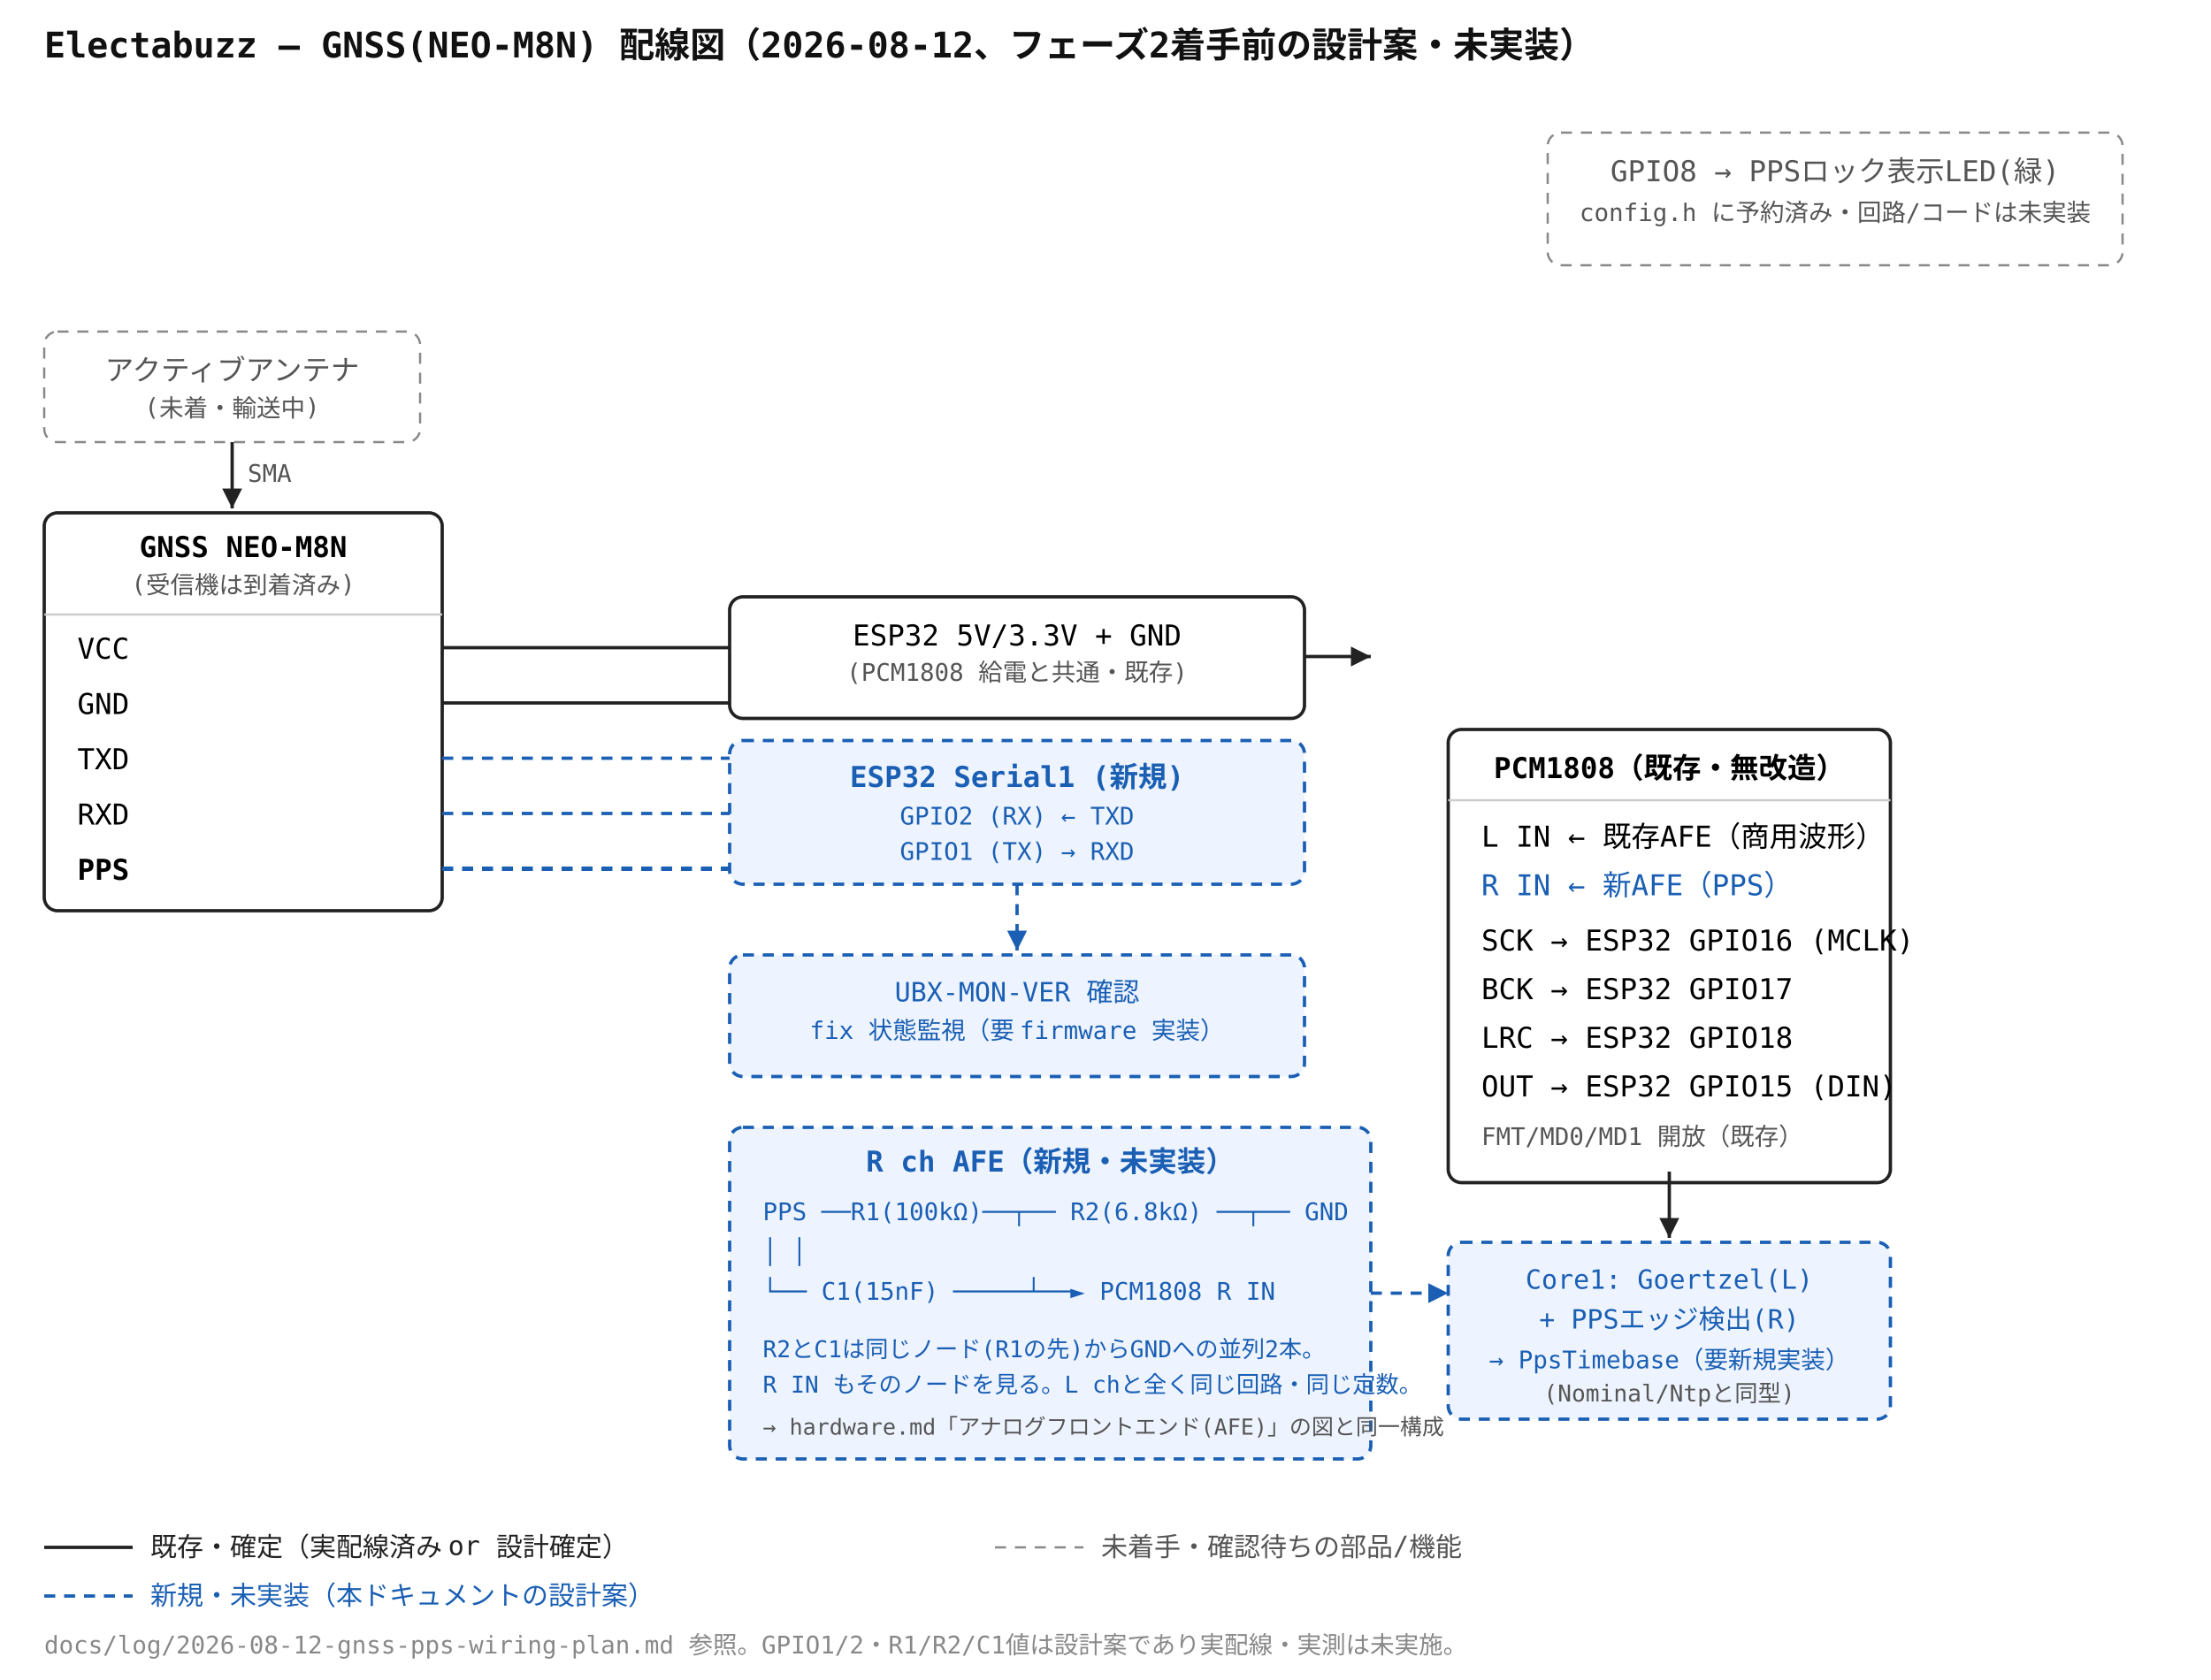
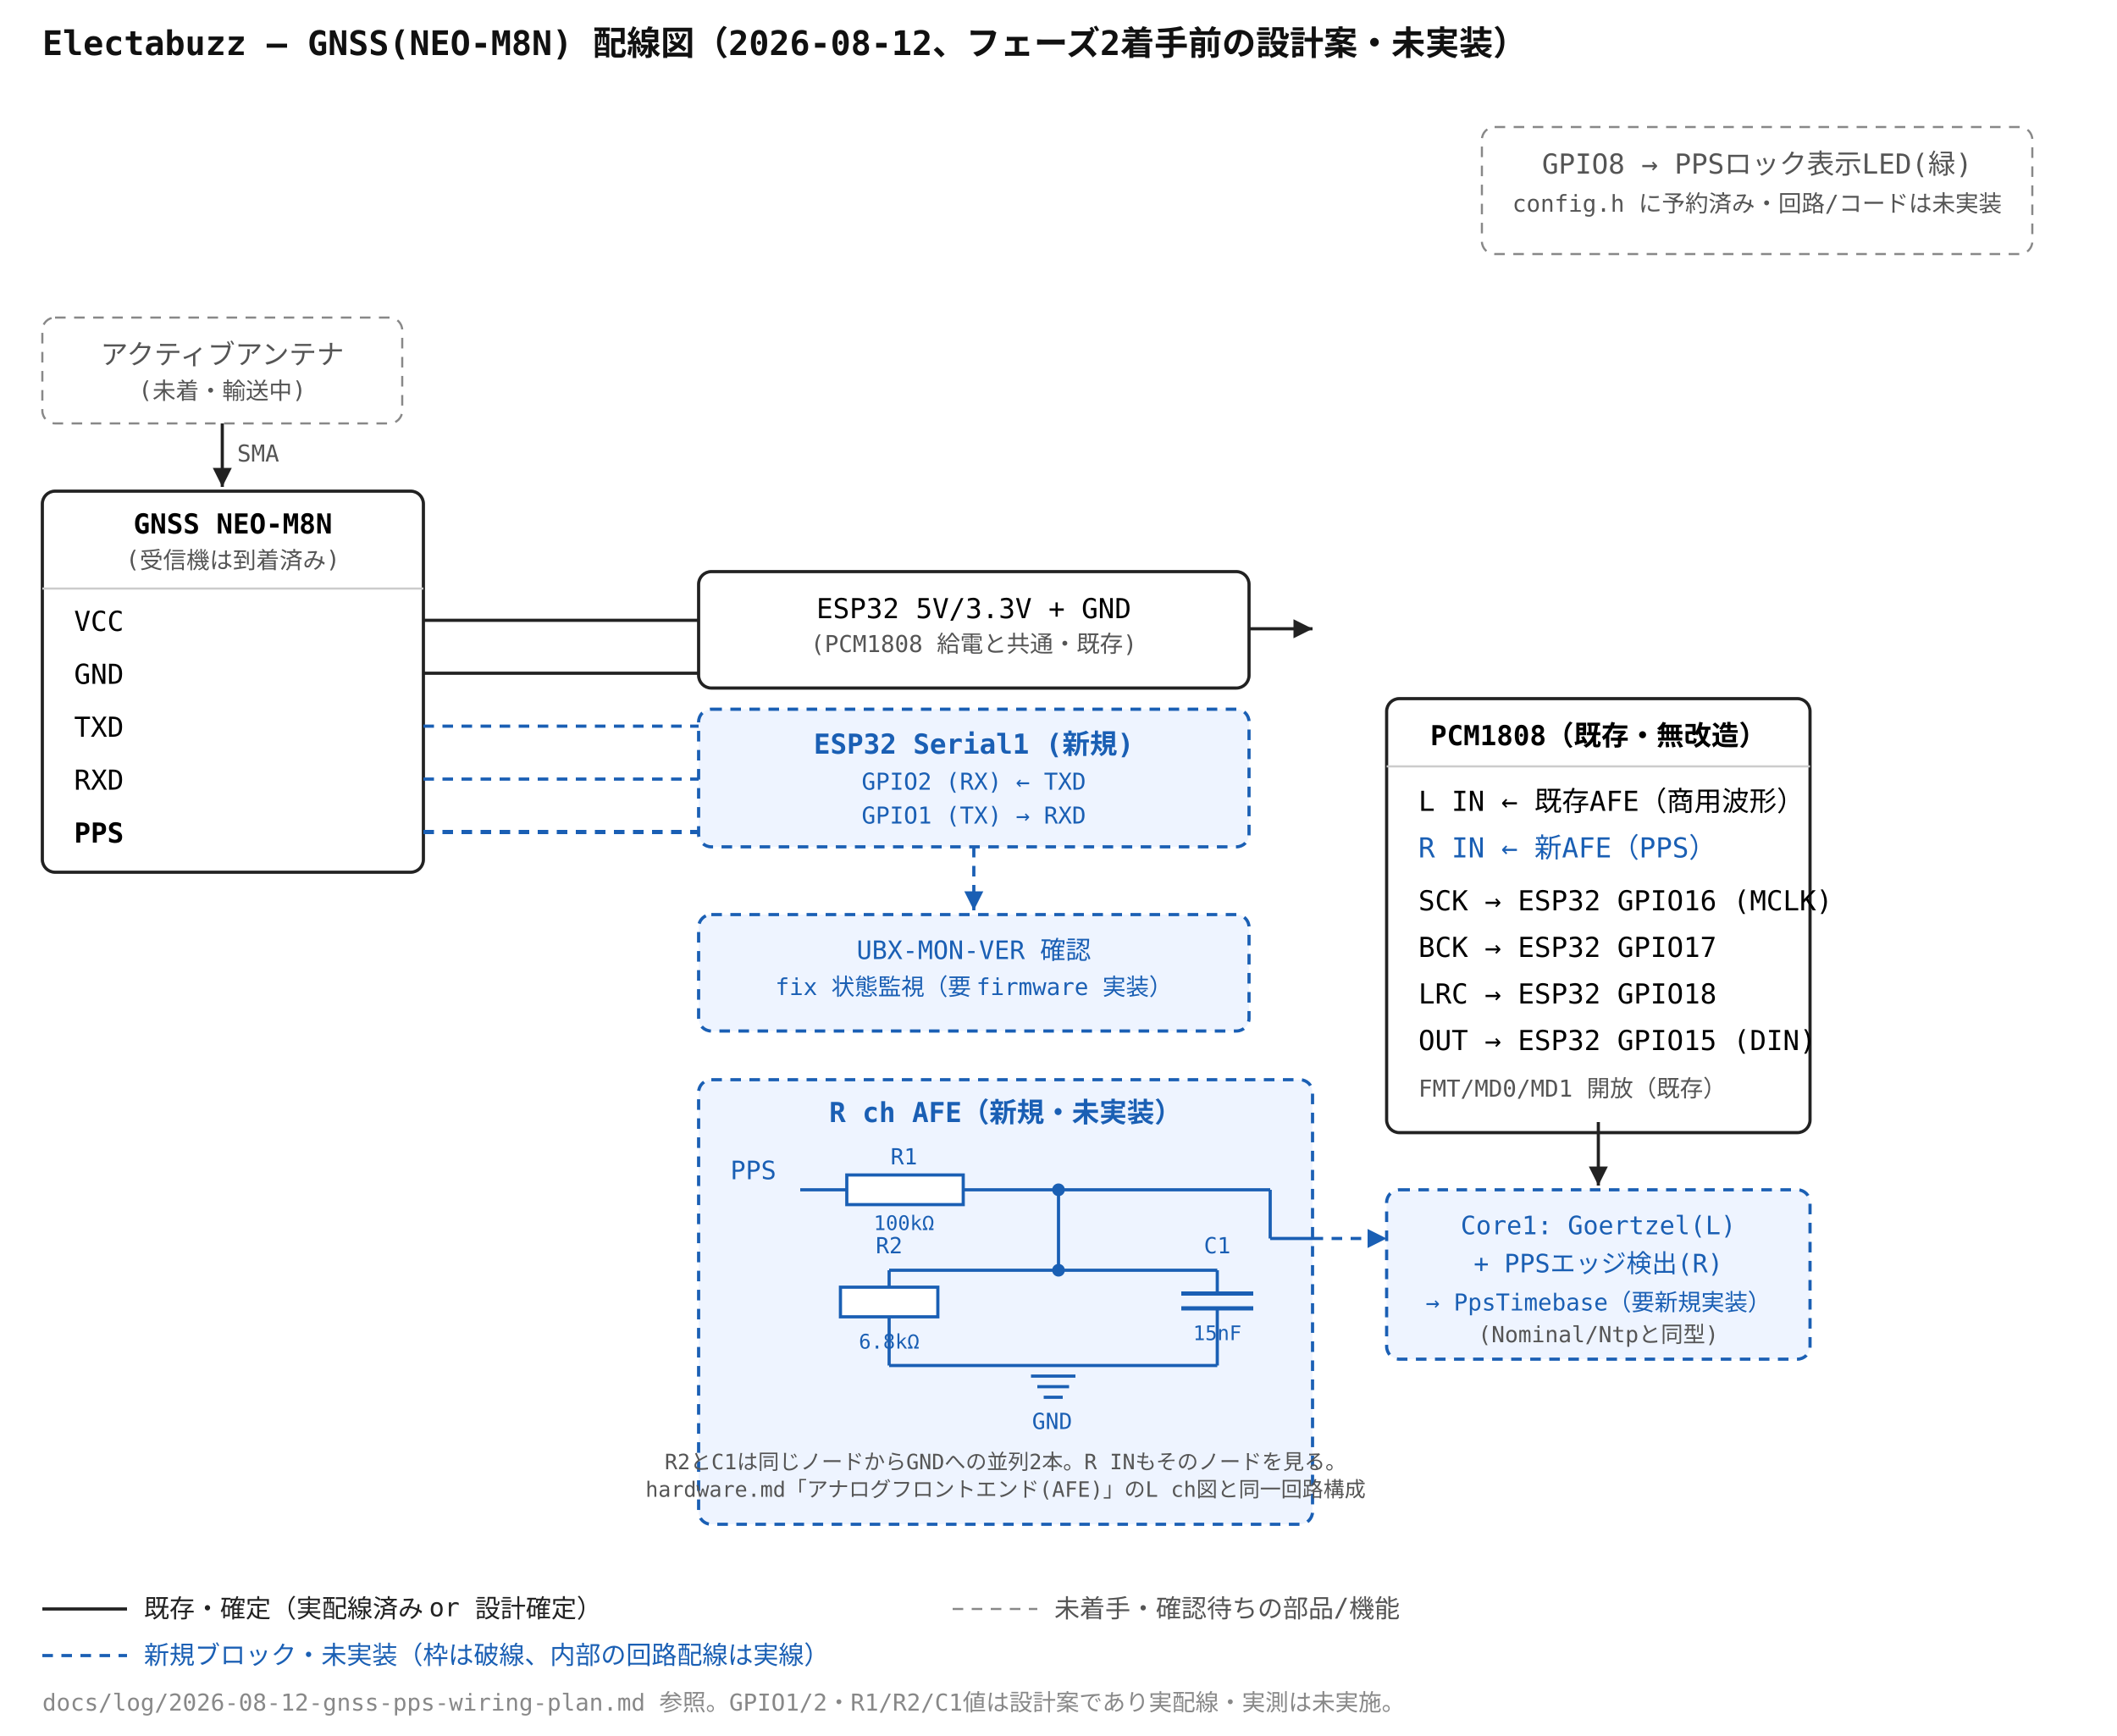
- <svg xmlns="http://www.w3.org/2000/svg" viewBox="0 0 1000 760" font-family="Menlo, Consolas, monospace" font-size="13">
+ <svg xmlns="http://www.w3.org/2000/svg" viewBox="0 0 1000 820" font-family="Menlo, Consolas, monospace" font-size="13">
  <defs>
    <marker id="arrowBlack" markerWidth="8" markerHeight="8" refX="6" refY="3" orient="auto">
      <path d="M0,0 L6,3 L0,6 Z" fill="#222" />
    </marker>
    <marker id="arrowBlue" markerWidth="8" markerHeight="8" refX="6" refY="3" orient="auto">
      <path d="M0,0 L6,3 L0,6 Z" fill="#1a5fb4" />
    </marker>
  </defs>
-   <rect x="0" y="0" width="1000" height="760" fill="#ffffff" />
+   <rect x="0" y="0" width="1000" height="820" fill="#ffffff" />
+   <defs>
+     <marker id="dotBlue" markerWidth="6" markerHeight="6" refX="3" refY="3">
+       <circle cx="3" cy="3" r="2.6" fill="#1a5fb4" />
+     </marker>
+   </defs>
  <text x="20" y="26" font-size="16" font-weight="bold" fill="#111">
    Electabuzz — GNSS(NEO-M8N) 配線図（2026-08-12、フェーズ2着手前の設計案・未実装）
  </text>
  <rect x="20" y="150" width="170" height="50" rx="6" fill="#fff" stroke="#888" stroke-dasharray="5,4" />
  <text x="105" y="172" text-anchor="middle" fill="#555">アクティブアンテナ</text>
  <text x="105" y="188" text-anchor="middle" fill="#555" font-size="11">(未着・輸送中)</text>
  <line x1="105" y1="200" x2="105" y2="230" stroke="#222" stroke-width="1.5" marker-end="url(#arrowBlack)" />
  <text x="112" y="218" fill="#555" font-size="11">SMA</text>
  <rect x="20" y="232" width="180" height="180" rx="6" fill="#fff" stroke="#222" stroke-width="1.5" />
  <text x="110" y="252" text-anchor="middle" font-weight="bold">GNSS NEO-M8N</text>
  <text x="110" y="268" text-anchor="middle" font-size="11" fill="#555">(受信機は到着済み)</text>
  <line x1="20" y1="278" x2="200" y2="278" stroke="#ccc" />
  <text x="35" y="298">VCC</text>
  <text x="35" y="323">GND</text>
  <text x="35" y="348">TXD</text>
  <text x="35" y="373">RXD</text>
  <text x="35" y="398" font-weight="bold">PPS</text>
  <line x1="200" y1="293" x2="330" y2="293" stroke="#222" stroke-width="1.5" />
  <line x1="200" y1="318" x2="330" y2="318" stroke="#222" stroke-width="1.5" />
  <line x1="200" y1="343" x2="330" y2="343" stroke="#1a5fb4" stroke-width="1.5" stroke-dasharray="5,4" />
  <line x1="200" y1="368" x2="330" y2="368" stroke="#1a5fb4" stroke-width="1.5" stroke-dasharray="5,4" />
  <line x1="200" y1="393" x2="330" y2="393" stroke="#1a5fb4" stroke-width="2" stroke-dasharray="5,4" />
  <rect x="330" y="270" width="260" height="55" rx="6" fill="#fff" stroke="#222" stroke-width="1.5" />
  <text x="460" y="292" text-anchor="middle">ESP32 5V/3.3V + GND</text>
  <text x="460" y="308" text-anchor="middle" font-size="11" fill="#555">(PCM1808 給電と共通・既存)</text>
  <line x1="590" y1="297" x2="620" y2="297" stroke="#222" stroke-width="1.5" marker-end="url(#arrowBlack)" />
  <rect x="330" y="335" width="260" height="65" rx="6" fill="#eef4ff" stroke="#1a5fb4" stroke-width="1.5" stroke-dasharray="5,4" />
  <text x="460" y="356" text-anchor="middle" font-weight="bold" fill="#1a5fb4">ESP32 Serial1 (新規)</text>
  <text x="460" y="373" text-anchor="middle" font-size="11" fill="#1a5fb4">GPIO2 (RX) ← TXD</text>
  <text x="460" y="389" text-anchor="middle" font-size="11" fill="#1a5fb4">GPIO1 (TX) → RXD</text>
  <line x1="460" y1="400" x2="460" y2="430" stroke="#1a5fb4" stroke-width="1.5" stroke-dasharray="5,4" marker-end="url(#arrowBlue)" />
  <rect x="330" y="432" width="260" height="55" rx="6" fill="#eef4ff" stroke="#1a5fb4" stroke-width="1.5" stroke-dasharray="5,4" />
  <text x="460" y="453" text-anchor="middle" font-size="12" fill="#1a5fb4">UBX-MON-VER 確認</text>
  <text x="460" y="470" text-anchor="middle" font-size="11" fill="#1a5fb4">fix 状態監視（要 firmware 実装）</text>
-   <rect x="330" y="510" width="290" height="150" rx="6" fill="#eef4ff" stroke="#1a5fb4" stroke-width="1.5" stroke-dasharray="5,4" />
+   <rect x="330" y="510" width="290" height="210" rx="6" fill="#eef4ff" stroke="#1a5fb4" stroke-width="1.5" stroke-dasharray="5,4" />
  <text x="475" y="530" text-anchor="middle" font-weight="bold" fill="#1a5fb4">R ch AFE（新規・未実装）</text>
-   <text x="345" y="552" font-size="11" fill="#1a5fb4" font-family="Menlo, Consolas, monospace">PPS ──R1(100kΩ)──┬── R2(6.8kΩ) ──┬── GND</text>
-   <text x="345" y="570" font-size="11" fill="#1a5fb4" font-family="Menlo, Consolas, monospace">                    │                 │</text>
-   <text x="345" y="588" font-size="11" fill="#1a5fb4" font-family="Menlo, Consolas, monospace">                    └── C1(15nF) ─────┴──► PCM1808 R IN</text>
-   <text x="345" y="614" font-size="10.5" fill="#1a5fb4">R2とC1は同じノード(R1の先)からGNDへの並列2本。</text>
-   <text x="345" y="630" font-size="10.5" fill="#1a5fb4">R IN もそのノードを見る。L chと全く同じ回路・同じ定数。</text>
-   <text x="345" y="649" font-size="10" fill="#555">→ hardware.md「アナログフロントエンド(AFE)」の図と同一構成</text>
+   <text x="345" y="557" font-size="12" fill="#1a5fb4">PPS</text>
+   <line x1="378" y1="562" x2="400" y2="562" stroke="#1a5fb4" stroke-width="1.5" />
+   <rect x="400" y="555" width="55" height="14" fill="#fff" stroke="#1a5fb4" stroke-width="1.5" />
+   <text x="427" y="550" text-anchor="middle" font-size="10.5" fill="#1a5fb4">R1</text>
+   <text x="427" y="581" text-anchor="middle" font-size="9.5" fill="#1a5fb4">100kΩ</text>
+   <line x1="455" y1="562" x2="500" y2="562" stroke="#1a5fb4" stroke-width="1.5" />
+   <circle cx="500" cy="562" r="3" fill="#1a5fb4" />
+   <line x1="500" y1="562" x2="600" y2="562" stroke="#1a5fb4" stroke-width="1.5" />
+   <line x1="600" y1="562" x2="600" y2="585" stroke="#1a5fb4" stroke-width="1.5" />
+   <line x1="600" y1="585" x2="620" y2="585" stroke="#1a5fb4" stroke-width="1.5" />
+   <line x1="500" y1="562" x2="500" y2="600" stroke="#1a5fb4" stroke-width="1.5" />
+   <circle cx="500" cy="600" r="3" fill="#1a5fb4" />
+   <line x1="500" y1="600" x2="420" y2="600" stroke="#1a5fb4" stroke-width="1.5" />
+   <text x="420" y="592" text-anchor="middle" font-size="10.5" fill="#1a5fb4">R2</text>
+   <line x1="420" y1="600" x2="420" y2="608" stroke="#1a5fb4" stroke-width="1.5" />
+   <rect x="397" y="608" width="46" height="14" fill="#fff" stroke="#1a5fb4" stroke-width="1.5" />
+   <line x1="420" y1="622" x2="420" y2="645" stroke="#1a5fb4" stroke-width="1.5" />
+   <text x="420" y="637" text-anchor="middle" font-size="9.5" fill="#1a5fb4">6.8kΩ</text>
+   <line x1="500" y1="600" x2="575" y2="600" stroke="#1a5fb4" stroke-width="1.5" />
+   <text x="575" y="592" text-anchor="middle" font-size="10.5" fill="#1a5fb4">C1</text>
+   <line x1="575" y1="600" x2="575" y2="611" stroke="#1a5fb4" stroke-width="1.5" />
+   <line x1="558" y1="611" x2="592" y2="611" stroke="#1a5fb4" stroke-width="2" />
+   <line x1="558" y1="618" x2="592" y2="618" stroke="#1a5fb4" stroke-width="2" />
+   <line x1="575" y1="618" x2="575" y2="645" stroke="#1a5fb4" stroke-width="1.5" />
+   <text x="575" y="633" text-anchor="middle" font-size="9.5" fill="#1a5fb4">15nF</text>
+   <line x1="420" y1="645" x2="575" y2="645" stroke="#1a5fb4" stroke-width="1.5" />
+   <line x1="487" y1="650" x2="508" y2="650" stroke="#1a5fb4" stroke-width="1.5" />
+   <line x1="490" y1="655" x2="505" y2="655" stroke="#1a5fb4" stroke-width="1.5" />
+   <line x1="493" y1="660" x2="502" y2="660" stroke="#1a5fb4" stroke-width="1.5" />
+   <text x="497" y="675" text-anchor="middle" font-size="10.5" fill="#1a5fb4">GND</text>
+   <text x="475" y="694" text-anchor="middle" font-size="10" fill="#555">R2とC1は同じノードからGNDへの並列2本。R INもそのノードを見る。</text>
+   <text x="475" y="707" text-anchor="middle" font-size="10" fill="#555">hardware.md「アナログフロントエンド(AFE)」のL ch図と同一回路構成</text>
  <line x1="620" y1="585" x2="655" y2="585" stroke="#1a5fb4" stroke-width="1.5" stroke-dasharray="5,4" marker-end="url(#arrowBlue)" />
  <rect x="655" y="330" width="200" height="205" rx="6" fill="#fff" stroke="#222" stroke-width="1.5" />
  <text x="755" y="352" text-anchor="middle" font-weight="bold">PCM1808（既存・無改造）</text>
  <line x1="655" y1="362" x2="855" y2="362" stroke="#ccc" />
  <text x="670" y="383">L IN  ← 既存AFE（商用波形）</text>
  <text x="670" y="405" fill="#1a5fb4">R IN  ← 新AFE（PPS）</text>
  <text x="670" y="430">SCK  → ESP32 GPIO16 (MCLK)</text>
  <text x="670" y="452">BCK  → ESP32 GPIO17</text>
  <text x="670" y="474">LRC  → ESP32 GPIO18</text>
  <text x="670" y="496">OUT  → ESP32 GPIO15 (DIN)</text>
  <text x="670" y="518" font-size="11" fill="#555">FMT/MD0/MD1 開放（既存）</text>
  <line x1="755" y1="530" x2="755" y2="560" stroke="#222" stroke-width="1.5" marker-end="url(#arrowBlack)" />
  <rect x="655" y="562" width="200" height="80" rx="6" fill="#eef4ff" stroke="#1a5fb4" stroke-width="1.5" stroke-dasharray="5,4" />
  <text x="755" y="583" text-anchor="middle" font-size="12" fill="#1a5fb4">Core1: Goertzel(L)</text>
  <text x="755" y="601" text-anchor="middle" font-size="12" fill="#1a5fb4">+ PPSエッジ検出(R)</text>
  <text x="755" y="619" text-anchor="middle" font-size="11" fill="#1a5fb4">→ PpsTimebase（要新規実装）</text>
  <text x="755" y="634" text-anchor="middle" font-size="10.5" fill="#555">(Nominal/Ntpと同型)</text>
  <rect x="700" y="60" width="260" height="60" rx="6" fill="#fff" stroke="#888" stroke-dasharray="5,4" />
  <text x="830" y="82" text-anchor="middle" fill="#555">GPIO8 → PPSロック表示LED(緑)</text>
  <text x="830" y="100" text-anchor="middle" fill="#555" font-size="11">config.h に予約済み・回路/コードは未実装</text>
-   <line x1="20" y1="700" x2="60" y2="700" stroke="#222" stroke-width="1.5" />
-   <text x="68" y="704" font-size="12" fill="#222">既存・確定（実配線済み or 設計確定）</text>
-   <line x1="20" y1="722" x2="60" y2="722" stroke="#1a5fb4" stroke-width="1.5" stroke-dasharray="5,4" />
-   <text x="68" y="726" font-size="12" fill="#1a5fb4">新規・未実装（本ドキュメントの設計案）</text>
-   <line x1="450" y1="700" x2="490" y2="700" stroke="#888" stroke-dasharray="5,4" />
-   <text x="498" y="704" font-size="12" fill="#555">未着手・確認待ちの部品/機能</text>
-   <text x="20" y="748" font-size="11" fill="#888">
+   <line x1="20" y1="760" x2="60" y2="760" stroke="#222" stroke-width="1.5" />
+   <text x="68" y="764" font-size="12" fill="#222">既存・確定（実配線済み or 設計確定）</text>
+   <line x1="20" y1="782" x2="60" y2="782" stroke="#1a5fb4" stroke-width="1.5" stroke-dasharray="5,4" />
+   <text x="68" y="786" font-size="12" fill="#1a5fb4">新規ブロック・未実装（枠は破線、内部の回路配線は実線）</text>
+   <line x1="450" y1="760" x2="490" y2="760" stroke="#888" stroke-dasharray="5,4" />
+   <text x="498" y="764" font-size="12" fill="#555">未着手・確認待ちの部品/機能</text>
+   <text x="20" y="808" font-size="11" fill="#888">
    docs/log/2026-08-12-gnss-pps-wiring-plan.md 参照。GPIO1/2・R1/R2/C1値は設計案であり実配線・実測は未実施。
  </text>
</svg>
